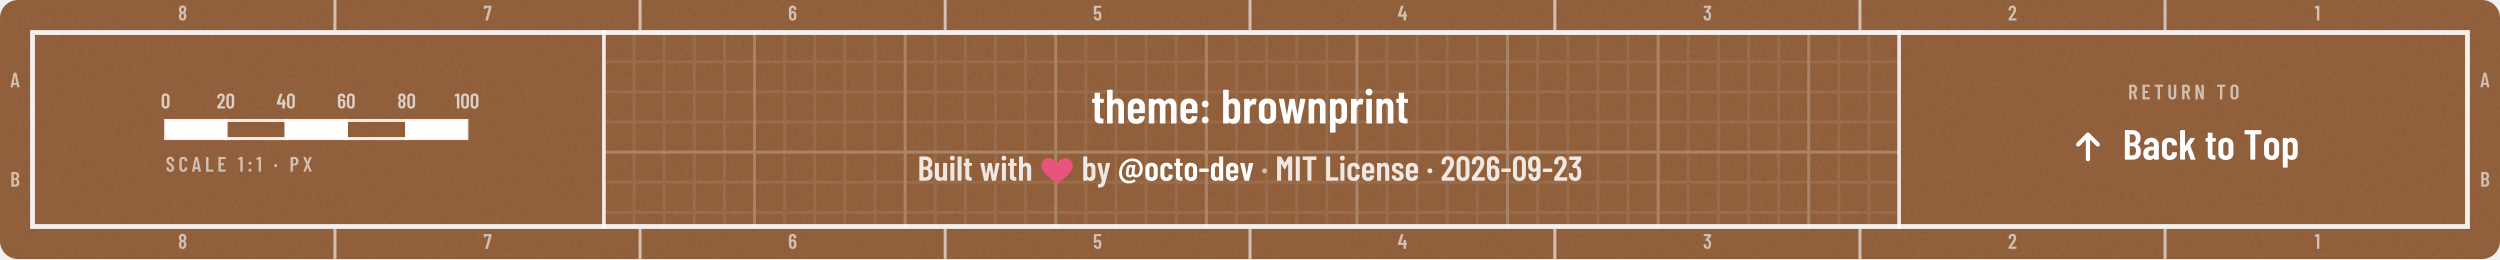
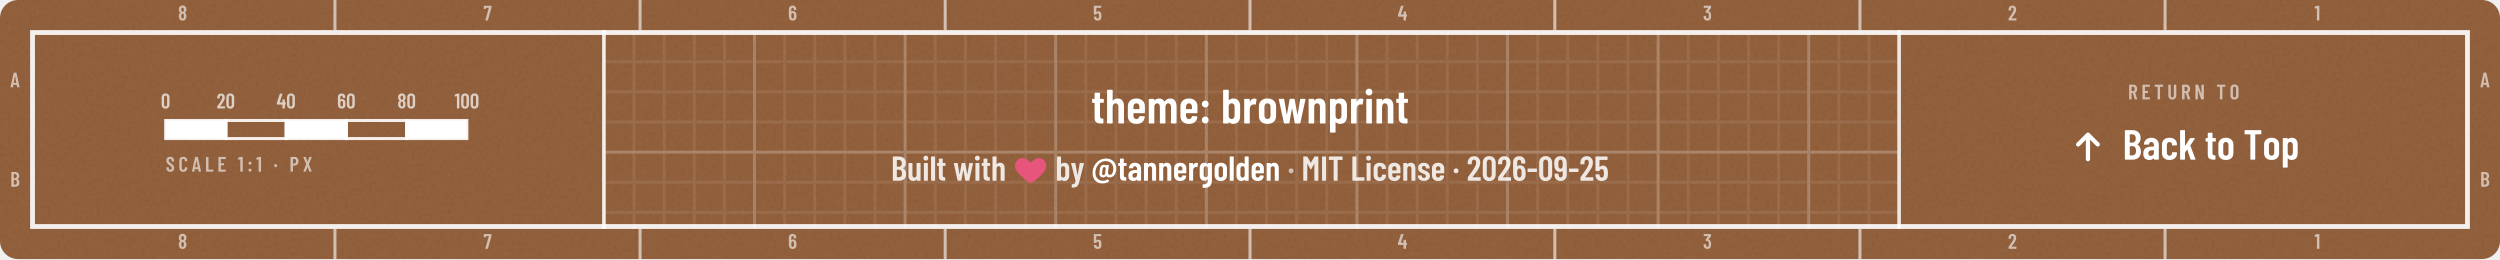
<svg xmlns="http://www.w3.org/2000/svg" width="830" height="86" viewBox="0 0 830 86" role="img" aria-labelledby="t d">
  <defs>
    <clipPath id="kc1">
      <rect x="0" y="0" width="830" height="86" rx="6" />
    </clipPath>
    <filter id="kn2" x="0" y="0" width="100%" height="100%">
      <feTurbulence type="fractalNoise" baseFrequency=".85" numOctaves="2" stitchTiles="stitch" />
      <feColorMatrix values="0 0 0 0 1 0 0 0 0 1 0 0 0 0 1 0 0 0 0.06 0" />
    </filter>
    <pattern id="kp3" width="10" height="10" patternUnits="userSpaceOnUse">
      <path d="M10 .5H.5V10" fill="none" stroke="#FFFFFF" stroke-opacity="0.075" />
    </pattern>
    <pattern id="kp4" width="50" height="50" patternUnits="userSpaceOnUse">
      <path d="M50 .5H.5V50" fill="none" stroke="#FFFFFF" stroke-opacity="0.16" />
    </pattern>
    <clipPath id="kc5">
      <path clip-rule="evenodd" d="M10 10h810v66h-810zM10 10h190v66h-190zM630 10h190v66h-190z" />
    </clipPath>
    <path id="m45" d="M27 263V339Q27 344 30 348Q34 351 39 351H286Q291 351 294 348Q298 344 298 339V263Q298 258 294 254Q291 251 286 251H39Q34 251 30 254Q27 258 27 263Z" />
    <path id="m48" d="M38 183V517Q38 604 89 658Q140 711 224 711Q309 711 360 658Q412 604 412 517V183Q412 96 360 42Q309 -11 224 -11Q140 -11 89 42Q38 96 38 183ZM296 176V524Q296 563 276 586Q257 610 224 610Q192 610 173 586Q154 563 154 524V176Q154 137 173 114Q192 90 224 90Q257 90 276 114Q296 137 296 176Z" />
    <path id="m49" d="M122 700H218Q223 700 226 696Q230 693 230 688V12Q230 7 226 4Q223 0 218 0H126Q121 0 118 4Q114 7 114 12V576Q114 578 112 580Q111 582 109 581L27 565H24Q13 565 13 576L10 643Q10 653 18 657L107 697Q114 700 122 700Z" />
    <path id="m50" d="M173 100H392Q397 100 400 96Q404 93 404 88V12Q404 7 400 4Q397 0 392 0H43Q38 0 34 4Q31 7 31 12V92Q31 101 36 107L75 160Q114 212 152 266Q189 320 215 363Q273 459 273 522Q273 562 256 585Q238 608 209 608Q180 608 163 586Q146 563 147 526V487Q147 482 144 478Q140 475 135 475H41Q36 475 32 478Q29 482 29 487V530Q33 610 84 659Q134 708 214 708Q293 708 342 656Q390 605 390 521Q390 471 373 422Q356 373 319 317Q294 277 260 229Q225 181 214 166Q184 126 170 106Q168 104 169 102Q170 100 173 100Z" />
    <path id="m51" d="M387 218Q387 169 380 134Q368 66 326 29Q283 -8 210 -8Q134 -8 86 32Q38 73 32 143Q30 165 28 207Q28 219 40 219H132Q144 219 144 207Q146 173 148 156Q153 125 169 108Q185 92 210 92Q234 92 250 108Q266 123 271 152Q276 182 276 230Q276 281 269 315Q263 341 248 355Q233 369 210 369Q195 369 183 360Q177 356 174 356Q172 356 166 360L119 408Q115 412 115 417Q115 421 118 425L243 595Q245 597 244 599Q242 601 239 601H49Q44 601 40 604Q37 608 37 613V688Q37 693 40 696Q44 700 49 700H373Q378 700 382 696Q385 693 385 688V609Q385 602 380 594L266 438Q262 432 268 431Q309 426 338 392Q368 358 378 307Q387 267 387 218Z" />
    <path id="m52" d="M443 275V194Q443 189 440 186Q436 182 431 182H401Q396 182 396 177V12Q396 7 392 4Q389 0 384 0H292Q287 0 284 4Q280 7 280 12V177Q280 182 275 182H29Q24 182 20 186Q17 189 17 194V259Q17 268 19 274L158 690Q161 700 171 700H271Q277 700 280 696Q283 693 281 686L153 293Q152 287 157 287H275Q280 287 280 292V412Q280 417 284 420Q287 424 292 424H384Q389 424 392 420Q396 417 396 412V292Q396 287 401 287H431Q436 287 440 284Q443 280 443 275Z" />
    <path id="m53" d="M400 216Q400 175 396 146Q391 72 344 32Q297 -8 219 -8Q145 -8 99 30Q53 68 43 144L40 172Q40 184 52 184H144Q156 184 157 172Q157 166 159 154Q171 92 219 92Q244 92 260 108Q275 124 280 153Q284 178 284 217Q284 254 278 281Q273 307 258 322Q242 336 219 336Q171 336 157 290Q154 279 144 279H51Q46 279 42 282Q39 286 39 291V688Q39 693 42 696Q46 700 51 700H377Q382 700 386 696Q389 693 389 688V612Q389 607 386 604Q382 600 377 600H160Q155 600 155 595V400Q155 397 157 396Q159 396 161 398Q178 416 202 426Q227 437 254 437Q314 437 350 398Q387 360 394 290Q400 259 400 216Z" />
    <path id="m54" d="M401 216Q401 193 399 151Q394 75 346 34Q299 -8 221 -8Q147 -8 101 30Q55 69 46 144Q40 171 40 207L39 532Q39 613 88 660Q138 708 219 708Q295 708 343 660Q391 612 391 532V507Q391 502 388 498Q384 495 379 495H287Q282 495 278 498Q275 502 275 507V526Q275 560 258 582Q242 605 219 605Q191 605 174 583Q156 561 156 526V423Q156 420 158 419Q160 418 162 420Q191 447 234 447Q303 447 346 403Q389 359 396 286Q401 253 401 216ZM284 224Q284 250 279 295Q267 353 220 353Q196 353 180 338Q165 322 160 292Q156 257 156 224Q156 195 159 157Q164 125 180 108Q195 91 220 91Q245 91 260 109Q276 127 281 160Q284 196 284 224Z" />
    <path id="m55" d="M90 13 255 594Q257 600 251 600H116Q111 600 111 595V559Q111 554 108 550Q104 547 99 547H28Q23 547 20 550Q16 554 16 559L17 688Q17 693 20 696Q24 700 29 700H368Q373 700 376 696Q380 693 380 688V607Q380 603 378 593L211 10Q208 0 197 0H100Q87 0 90 13Z" />
    <path id="m56" d="M325 364Q358 345 375 306Q396 259 396 200Q396 147 380 107Q360 53 318 22Q275 -8 216 -8Q158 -8 116 22Q73 52 53 106Q38 148 38 200Q38 259 56 301Q71 341 109 363Q113 366 109 369Q76 390 58 427Q38 470 38 523Q38 581 58 620Q78 664 120 688Q161 712 216 712Q270 712 312 688Q353 665 374 621Q396 579 396 523Q396 471 376 429Q358 392 325 371Q319 367 325 364ZM159 559Q152 541 152 513Q152 483 162 456Q169 435 183 423Q197 411 216 411Q237 411 252 424Q266 436 273 459Q281 483 281 513Q281 547 271 568Q264 589 250 600Q236 612 216 612Q198 612 184 602Q171 591 164 573ZM281 206Q281 244 272 271Q266 295 252 308Q237 322 216 322Q195 322 180 308Q166 294 160 268Q152 242 152 208Q152 177 158 151Q163 123 178 108Q194 92 216 92Q239 92 255 108Q271 124 276 153Q281 180 281 206Z" />
    <path id="m57" d="M384 168Q384 87 334 40Q285 -8 204 -8Q128 -8 80 40Q32 88 32 168V193Q32 198 36 202Q39 205 44 205H136Q141 205 144 202Q148 198 148 193V174Q148 140 164 118Q181 95 204 95Q232 95 250 117Q267 139 267 174V276Q267 279 265 280Q263 281 261 279Q232 253 189 253Q120 253 77 297Q34 341 27 414Q22 447 22 484Q22 518 25 549Q29 625 76 666Q124 708 203 708Q276 708 322 670Q368 631 378 556Q383 526 383 493ZM267 476Q267 506 264 543Q253 609 204 609Q179 609 163 591Q147 573 142 540Q140 516 140 476Q140 439 145 405Q150 377 166 362Q181 347 204 347Q228 347 244 362Q259 378 263 408Q267 443 267 476Z" />
    <path id="m58" d="M57 404Q57 435 77 455Q97 475 128 475Q159 475 178 455Q198 435 198 404Q198 373 178 353Q158 333 128 333Q97 333 77 353Q57 373 57 404ZM57 73Q57 104 77 124Q97 144 128 144Q159 144 178 124Q198 104 198 73Q198 42 178 22Q158 2 128 2Q97 2 77 22Q57 42 57 73Z" />
    <path id="m64" d="M722 352Q722 327 719 301Q706 204 655 150Q604 95 529 95Q465 95 431 135Q427 138 424 134Q409 113 387 104Q365 94 343 94Q292 94 262 124Q233 154 233 201Q233 218 238 250L242 283Q244 307 250 347Q268 461 367 461Q380 461 394 456Q409 451 421 440Q428 435 428 442V444Q429 455 441 455H497Q509 455 508 442L484 258Q483 252 483 240Q483 206 499 188Q515 170 541 170Q577 170 602 206Q626 243 634 303Q637 326 637 346Q637 413 609 463Q581 513 530 540Q480 567 414 567Q342 567 279 530Q216 492 174 426Q132 359 122 275Q119 251 119 229Q119 156 149 104Q179 51 228 24Q277 -3 333 -3Q408 -3 468 39Q473 42 476 42Q482 42 485 36L511 -6Q513 -9 513 -14Q513 -19 508 -23Q472 -48 424 -63Q375 -78 319 -78Q239 -78 175 -42Q111 -5 74 62Q38 130 38 221Q38 253 42 280Q55 384 109 466Q163 549 246 595Q328 641 422 641Q510 641 578 605Q646 569 684 504Q722 438 722 352ZM400 212 403 233 404 243 414 326 416 343Q419 365 408 379Q398 393 379 393Q360 393 346 379Q332 365 329 343L326 322Q320 283 320 276L312 212Q311 188 321 174Q331 161 350 161Q369 161 382 175Q396 189 400 212Z" />
    <path id="m65" d="M325 11 306 116Q306 121 300 121H154Q148 121 148 116L129 11Q128 0 116 0H25Q11 0 14 13L162 689Q164 700 175 700H281Q292 700 294 689L442 13V9Q442 0 431 0H338Q326 0 325 11ZM171 212H282Q288 212 287 217L229 533Q228 536 226 536Q224 536 223 533L166 217Q165 212 171 212Z" />
    <path id="m66" d="M242 0H66Q61 0 58 4Q54 7 54 12V688Q54 693 58 696Q61 700 66 700H224Q319 700 373 652Q427 604 427 512Q427 409 354 365Q349 362 352 359Q391 334 413 292Q435 250 435 192Q435 100 382 50Q328 0 242 0ZM170 595V409Q170 404 175 404H226Q267 404 290 429Q313 454 313 500Q313 548 290 574Q267 600 226 600H175Q170 600 170 595ZM319 208Q319 260 296 290Q273 319 233 319H175Q170 319 170 314V106Q170 101 175 101H233Q273 101 296 129Q319 157 319 208Z" />
    <path id="m67" d="M42 180V521Q42 607 94 658Q145 708 230 708Q316 708 368 658Q420 607 420 521V509Q420 504 416 500Q413 496 408 496L315 492Q303 492 303 504V529Q303 564 283 586Q263 608 230 608Q198 608 178 586Q158 564 158 529V171Q158 136 178 114Q198 92 230 92Q263 92 283 114Q303 136 303 171V196Q303 201 306 204Q310 208 315 208L408 204Q413 204 416 200Q420 197 420 192V180Q420 95 368 44Q316 -8 230 -8Q145 -8 94 44Q42 95 42 180Z" />
    <path id="m69" d="M391 600H175Q170 600 170 595V406Q170 401 175 401H303Q308 401 312 398Q315 394 315 389V312Q315 307 312 304Q308 300 303 300H175Q170 300 170 295V105Q170 100 175 100H391Q396 100 400 96Q403 93 403 88V12Q403 7 400 4Q396 0 391 0H66Q61 0 58 4Q54 7 54 12V688Q54 693 58 696Q61 700 66 700H391Q396 700 400 696Q403 693 403 688V612Q403 607 400 604Q396 600 391 600Z" />
    <path id="m73" d="M54 12V688Q54 693 58 696Q61 700 66 700H158Q163 700 166 696Q170 693 170 688V12Q170 7 166 4Q163 0 158 0H66Q61 0 58 4Q54 7 54 12Z" />
    <path id="m76" d="M54 12V688Q54 693 58 696Q61 700 66 700H158Q163 700 166 696Q170 693 170 688V105Q170 100 175 100H391Q396 100 400 96Q403 93 403 88V12Q403 7 400 4Q396 0 391 0H66Q61 0 58 4Q54 7 54 12Z" />
    <path id="m77" d="M383 700H475Q480 700 484 696Q487 693 487 688V12Q487 7 484 4Q480 0 475 0H383Q378 0 374 4Q371 7 371 12V484Q371 488 369 488Q367 488 365 485L278 327Q273 319 269 319Q265 319 260 327L173 485Q171 488 169 488Q167 488 167 484V12Q167 7 164 4Q160 0 155 0H63Q58 0 54 4Q51 7 51 12V688Q51 693 54 696Q58 700 63 700H155Q165 700 170 692L267 521Q270 517 273 521L368 692Q373 700 383 700Z" />
    <path id="m78" d="M350 700H441Q446 700 450 696Q453 693 453 688V12Q453 7 450 4Q446 0 441 0H336Q326 0 323 10L174 434Q173 437 170 436Q168 436 168 433L169 12Q169 7 166 4Q162 0 157 0H66Q61 0 58 4Q54 7 54 12V688Q54 693 58 696Q61 700 66 700H169Q179 700 182 690L332 269Q333 266 336 266Q338 267 338 270V688Q338 693 342 696Q345 700 350 700Z" />
    <path id="m79" d="M42 182V518Q42 604 94 656Q147 708 233 708Q319 708 372 656Q425 604 425 518V182Q425 96 372 44Q319 -8 233 -8Q147 -8 94 44Q42 96 42 182ZM309 177V523Q309 561 288 584Q267 608 233 608Q199 608 178 584Q158 561 158 523V177Q158 139 178 116Q199 92 233 92Q267 92 288 116Q309 139 309 177Z" />
    <path id="m80" d="M432 495Q432 405 384 350Q337 295 259 295H174Q169 295 169 290V12Q169 7 166 4Q162 0 157 0H65Q60 0 56 4Q53 7 53 12V689Q53 694 56 698Q60 701 65 701H253Q306 701 346 675Q387 649 410 602Q432 555 432 495ZM316 492Q316 542 294 572Q271 601 234 601H174Q169 601 169 596V391Q169 386 174 386H234Q271 386 294 414Q316 443 316 492Z" />
    <path id="m82" d="M318 10 233 297Q231 301 228 301H175Q170 301 170 296V12Q170 7 166 4Q163 0 158 0H66Q61 0 58 4Q54 7 54 12V688Q54 693 58 696Q61 700 66 700H254Q307 700 348 674Q388 649 410 602Q433 556 433 496Q433 434 409 389Q385 344 342 321Q338 320 339 315L437 14Q438 12 438 9Q438 0 427 0H331Q321 0 318 10ZM170 595V396Q170 391 175 391H236Q272 391 294 419Q317 447 317 495Q317 543 294 572Q272 600 236 600H175Q170 600 170 595Z" />
    <path id="m83" d="M34 173V199Q34 204 38 208Q41 211 46 211H137Q142 211 146 208Q149 204 149 199V179Q149 140 168 116Q188 92 219 92Q250 92 270 114Q290 137 290 174Q290 200 279 219Q268 238 248 255Q228 272 184 304Q134 340 104 368Q73 396 52 436Q32 475 32 527Q32 610 82 659Q132 708 214 708Q297 708 348 656Q399 605 399 520V496Q399 491 396 488Q392 484 387 484H297Q292 484 288 488Q285 491 285 496V522Q285 561 266 584Q246 608 214 608Q184 608 165 586Q146 565 146 527Q146 491 166 466Q187 441 247 397Q308 352 339 324Q370 295 387 261Q404 227 404 180Q404 95 353 44Q302 -8 219 -8Q136 -8 85 42Q34 92 34 173Z" />
    <path id="m84" d="M425 688V612Q425 607 422 604Q418 600 413 600H286Q281 600 281 595V12Q281 7 278 4Q274 0 269 0H177Q172 0 168 4Q165 7 165 12V595Q165 600 160 600H40Q35 600 32 604Q28 607 28 612V688Q28 693 32 696Q35 700 40 700H413Q418 700 422 696Q425 693 425 688Z" />
    <path id="m85" d="M50 194V688Q50 693 54 696Q57 700 62 700H154Q159 700 162 696Q166 693 166 688V182Q166 142 186 117Q206 92 239 92Q272 92 292 117Q312 142 312 182V688Q312 693 316 696Q319 700 324 700H416Q421 700 424 696Q428 693 428 688V194Q428 103 376 48Q324 -8 239 -8Q153 -8 102 48Q50 103 50 194Z" />
    <path id="m88" d="M31 14 168 347Q169 350 168 353L31 686Q30 688 30 692Q30 700 40 700H135Q145 700 148 690L228 473Q229 470 231 470Q233 470 234 473L313 690Q316 700 326 700H420Q427 700 429 696Q431 692 429 686L292 353Q291 350 292 347L429 14Q430 12 430 8Q430 0 420 0H327Q316 0 313 10L234 226Q233 229 231 229Q229 229 228 226L148 10Q145 0 134 0H40Q33 0 31 4Q29 8 31 14Z" />
    <path id="m97" d="M397 352V12Q397 7 394 4Q390 0 385 0H293Q288 0 284 4Q281 7 281 12V31Q281 34 279 35Q277 36 275 33Q240 -8 173 -8Q116 -8 72 24Q29 57 29 143Q29 233 82 271Q134 309 224 309H276Q281 309 281 314V340Q281 376 263 398Q245 419 218 419Q197 419 183 406Q169 392 166 369Q165 357 153 357H56Q44 357 45 369Q50 437 98 478Q147 519 220 519Q299 519 348 473Q397 427 397 352ZM281 160V217Q281 222 276 222H224Q190 222 169 204Q148 185 148 150Q148 119 164 104Q180 88 205 88Q235 88 258 107Q281 126 281 160Z" />
    <path id="m98" d="M399 357V154Q399 80 362 36Q325 -8 258 -8Q204 -8 168 27Q166 29 164 28Q162 27 162 24V12Q162 7 158 4Q155 0 150 0H58Q53 0 50 4Q46 7 46 12V688Q46 693 50 696Q53 700 58 700H150Q155 700 158 696Q162 693 162 688V486Q162 483 164 482Q167 482 170 486Q189 503 212 511Q236 519 258 519Q324 519 362 476Q399 433 399 357ZM222 419Q198 419 182 404Q166 388 162 362V149Q166 123 182 108Q198 92 222 92Q250 92 267 112Q284 131 284 163V348Q284 380 267 400Q250 419 222 419Z" />
    <path id="m99" d="M38 155V357Q38 430 86 474Q133 519 215 519Q297 519 345 476Q393 432 393 365V351Q393 346 390 342Q386 339 381 339L289 335Q277 335 277 347V357Q277 382 260 400Q242 419 215 419Q188 419 171 399Q154 379 154 348V163Q154 132 171 112Q188 92 215 92Q242 92 260 110Q277 129 277 155V165Q277 170 280 174Q284 177 289 177L381 176Q386 176 390 172Q393 169 393 164V146Q393 77 345 34Q297 -8 215 -8Q133 -8 86 36Q38 80 38 155Z" />
    <path id="m100" d="M287 700H379Q384 700 388 696Q391 693 391 688V12Q391 7 388 4Q384 0 379 0H287Q282 0 278 4Q275 7 275 12V24Q275 27 273 28Q271 29 269 27Q233 -8 179 -8Q112 -8 75 36Q38 80 38 154V357Q38 433 76 476Q113 519 179 519Q202 519 226 510Q250 502 269 483Q271 481 273 482Q275 483 275 486V688Q275 693 278 696Q282 700 287 700ZM275 149V362Q271 388 255 404Q239 419 215 419Q187 419 170 400Q153 380 153 348V163Q153 131 170 112Q187 92 215 92Q239 92 255 108Q271 123 275 149Z" />
    <path id="m101" d="M380 213H159Q154 213 154 208V163Q154 132 171 112Q188 92 215 92Q238 92 254 106Q271 121 276 144Q279 154 289 154L378 150Q383 150 386 146Q390 143 389 137Q382 67 338 30Q294 -8 215 -8Q133 -8 86 36Q38 79 38 154V357Q38 430 86 474Q133 519 215 519Q297 519 344 474Q392 430 392 357V225Q392 220 388 216Q385 213 380 213ZM154 348V303Q154 298 159 298H272Q277 298 277 303V348Q277 380 260 400Q243 419 215 419Q188 419 171 399Q154 379 154 348Z" />
+     <path id="m103" d="M287 511H379Q384 511 388 508Q391 504 391 499V19Q391 -89 342 -148Q293 -206 167 -206Q145 -206 134 -205Q122 -204 122 -192V-115Q122 -102 135 -104Q192 -105 222 -90Q253 -75 264 -46Q275 -17 275 30V41Q275 44 273 44Q271 45 269 42Q236 -1 175 -1Q108 -1 73 42Q38 86 38 161V357Q38 434 74 476Q109 519 175 519Q236 519 269 476Q271 473 273 474Q275 474 275 477V499Q275 504 278 508Q282 511 287 511ZM275 169V348Q275 380 258 400Q242 419 215 419Q188 419 171 399Q154 379 154 348V169Q154 138 171 118Q188 99 215 99Q242 99 258 118Q275 138 275 169Z" />
    <path id="m104" d="M397 352V12Q397 7 394 4Q390 0 385 0H293Q288 0 284 4Q281 7 281 12V343Q281 379 266 399Q251 419 223 419Q194 419 178 398Q162 377 162 340V12Q162 7 158 4Q155 0 150 0H58Q53 0 50 4Q46 7 46 12V688Q46 693 50 696Q53 700 58 700H150Q155 700 158 696Q162 693 162 688V479Q162 476 164 476Q167 475 170 479Q204 519 265 519Q330 519 364 476Q397 432 397 352Z" />
    <path id="m105" d="M36 652Q36 683 56 703Q76 723 107 723Q138 723 158 703Q177 683 177 652Q177 621 157 601Q137 581 107 581Q76 581 56 601Q36 621 36 652ZM50 12V499Q50 504 54 508Q57 511 62 511H154Q159 511 162 508Q166 504 166 499V12Q166 7 162 4Q159 0 154 0H62Q57 0 54 4Q50 7 50 12Z" />
    <path id="m107" d="M46 12V688Q46 693 50 696Q53 700 58 700H150Q155 700 158 696Q162 693 162 688V332Q162 328 164 328Q166 328 168 331L277 503Q281 511 291 511H387Q394 511 396 506Q398 502 394 496L290 339Q288 335 289 332L409 14Q410 12 410 9Q410 0 399 0H304Q294 0 291 10L217 236Q216 239 214 240Q212 240 211 237L164 167Q162 163 162 161V12Q162 7 158 4Q155 0 150 0H58Q53 0 50 4Q46 7 46 12Z" />
    <path id="m108" d="M42 12V688Q42 693 46 696Q49 700 54 700H146Q151 700 154 696Q158 693 158 688V12Q158 7 154 4Q151 0 146 0H54Q49 0 46 4Q42 7 42 12Z" />
    <path id="m109" d="M623 347V12Q623 7 620 4Q616 0 611 0H520Q515 0 512 4Q508 7 508 12V339Q508 377 493 398Q478 419 452 419Q424 419 408 398Q392 377 392 340V12Q392 7 388 4Q385 0 380 0H289Q284 0 280 4Q277 7 277 12V339Q277 377 262 398Q246 419 221 419Q193 419 177 398Q161 377 161 340V12Q161 7 158 4Q154 0 149 0H58Q53 0 50 4Q46 7 46 12V499Q46 504 50 508Q53 511 58 511H149Q154 511 158 508Q161 504 161 499V483Q161 480 163 479Q165 478 167 481Q187 501 212 510Q237 519 261 519Q335 519 370 456Q373 452 379 459Q399 491 430 505Q460 519 491 519Q556 519 590 474Q623 428 623 347Z" />
    <path id="m110" d="M397 352V12Q397 7 394 4Q390 0 385 0H293Q288 0 284 4Q281 7 281 12V343Q281 379 266 399Q251 419 223 419Q194 419 178 398Q162 377 162 340V12Q162 7 158 4Q155 0 150 0H58Q53 0 50 4Q46 7 46 12V499Q46 504 50 508Q53 511 58 511H150Q155 511 158 508Q162 504 162 499V479Q162 476 164 476Q167 475 170 479Q204 519 265 519Q330 519 364 476Q397 432 397 352Z" />
    <path id="m111" d="M38 155V356Q38 430 86 474Q134 519 216 519Q299 519 347 474Q395 430 395 356V155Q395 80 348 36Q300 -8 216 -8Q133 -8 86 36Q38 80 38 155ZM279 164V348Q279 379 262 399Q244 419 216 419Q188 419 171 400Q154 380 154 348V164Q154 132 171 112Q188 93 216 93Q244 93 262 112Q279 132 279 164Z" />
    <path id="m112" d="M403 357V155Q403 78 366 35Q329 -8 262 -8Q239 -8 215 0Q191 9 172 28Q170 30 168 29Q166 28 166 25V-177Q166 -182 162 -186Q159 -189 154 -189H62Q57 -189 54 -186Q50 -182 50 -177V499Q50 504 54 508Q57 511 62 511H154Q159 511 162 508Q166 504 166 499V487Q166 484 168 484Q171 483 174 487Q209 519 262 519Q329 519 366 476Q403 432 403 357ZM226 420Q199 420 182 400Q166 380 166 348V163Q166 131 182 112Q199 92 226 92Q254 92 271 112Q288 131 288 163V348Q288 380 271 400Q254 420 226 420Z" />
    <path id="m114" d="M297 507Q305 502 303 492L287 399Q286 387 273 392Q259 396 247 396Q235 396 225 393Q197 389 180 362Q162 334 162 296V13Q162 8 158 4Q155 1 150 1H58Q53 1 50 4Q46 8 46 13V499Q46 504 50 508Q53 511 58 511H150Q155 511 158 508Q162 504 162 499V453Q162 449 164 448Q166 448 167 452Q194 517 255 517Q282 517 297 507Z" />
    <path id="m115" d="M30 135V142Q30 147 34 150Q37 154 42 154H128Q133 154 136 150Q140 147 140 142V137Q140 113 158 97Q177 81 204 81Q230 81 245 96Q260 111 260 134Q260 154 247 168Q234 181 219 188Q204 195 165 211Q108 233 72 267Q35 301 35 368Q35 438 80 478Q124 517 200 517Q278 517 324 476Q369 434 369 364Q369 359 366 356Q362 352 357 352H273Q268 352 264 356Q261 359 261 364V370Q261 394 244 410Q228 426 203 426Q177 426 162 410Q146 393 146 370Q146 351 158 338Q170 325 185 318Q200 310 235 295Q277 278 306 262Q334 245 356 214Q377 184 377 139Q377 72 330 33Q283 -6 203 -6Q124 -6 77 32Q30 70 30 135Z" />
    <path id="m116" d="M248 429H186Q181 429 181 424V162Q181 127 194 114Q207 100 233 101H240Q245 101 248 98Q252 94 252 89V12Q252 7 248 4Q245 0 240 0H206Q138 0 104 25Q69 50 69 119V424Q69 429 64 429H29Q24 429 20 432Q17 436 17 441V499Q17 504 20 508Q24 511 29 511H64Q69 511 69 516V626Q69 631 72 634Q76 638 81 638H169Q174 638 178 634Q181 631 181 626V516Q181 511 186 511H248Q253 511 256 508Q260 504 260 499V441Q260 436 256 432Q253 429 248 429Z" />
    <path id="m117" d="M289 511H381Q386 511 390 508Q393 504 393 499V12Q393 7 390 4Q386 0 381 0H289Q284 0 280 4Q277 7 277 12V34Q277 37 275 38Q273 39 271 36Q242 -7 178 -7Q117 -7 80 30Q42 66 42 142V499Q42 504 46 508Q49 511 54 511H146Q151 511 154 508Q158 504 158 499V167Q158 92 216 92Q245 92 261 114Q277 135 277 172V499Q277 504 280 508Q284 511 289 511Z" />
-     <path id="m118" d="M141 10 19 499V503Q19 512 30 512H132Q144 512 145 501L205 190Q206 187 208 187Q210 187 211 190L270 501Q271 512 283 512L385 510Q399 510 396 497L275 10Q272 0 261 0H155Q144 0 141 10Z" />
    <path id="m119" d="M126 11 19 499V503Q19 512 30 512H118Q130 512 131 501L183 190Q184 187 186 187Q188 187 189 190L244 501Q245 512 257 512H335Q347 512 348 501L404 189Q405 186 407 186Q409 186 410 189L463 501Q464 512 476 512L563 510Q576 510 573 497L466 11Q464 0 453 0H363Q351 0 350 11L297 303Q296 306 294 306Q292 306 291 303L239 11Q238 0 226 0H139Q128 0 126 11Z" />
    <path id="m121" d="M34 -187V-115Q34 -110 37 -106Q40 -103 44 -103Q77 -102 96 -94Q115 -87 126 -66Q138 -44 143 -3L142 3L16 499V503Q16 512 27 512H125Q137 512 138 501L199 170Q200 167 202 167Q204 167 205 170L264 501Q265 512 277 512L376 510Q390 510 387 497L253 -28Q234 -99 213 -134Q192 -169 154 -184Q116 -199 45 -199H40Q38 -199 36 -196Q34 -192 34 -187Z" />
    <path id="m183" d="M37 286Q37 317 57 337Q77 357 108 357Q139 357 158 337Q178 317 178 286Q178 255 158 235Q138 215 108 215Q77 215 57 235Q37 255 37 286Z" />
  </defs>
  <rect y="0" width="830" height="86" rx="6" fill="#8D5A35" />
  <rect y="0" width="830" height="86" clip-path="url(#kc1)" filter="url(#kn2)" />
  <g clip-path="url(#kc5)">
    <rect y="0" width="830" height="86" fill="url(#kp3)" />
    <rect y="0" width="830" height="86" fill="url(#kp4)" />
  </g>
  <rect x="10.8" y="10.8" width="808.4" height="64.4" fill="none" stroke="#FFFFFF" stroke-opacity="0.9" stroke-width="1.6" />
  <path d="M111.2 0V10M111.2 76V86M212.5 0V10M212.5 76V86M313.8 0V10M313.8 76V86M415 0V10M415 76V86M516.2 0V10M516.2 76V86M617.5 0V10M617.5 76V86M718.8 0V10M718.8 76V86" stroke="#FFFFFF" stroke-opacity="0.6" />
  <g transform="scale(0.007 -0.007)" fill="#FFFFFF" fill-opacity="0.6">
    <use href="#m56" x="8444" y="-971" />
    <use href="#m56" x="8444" y="-11800" />
    <use href="#m55" x="22929" y="-971" />
    <use href="#m55" x="22929" y="-11800" />
    <use href="#m54" x="37375" y="-971" />
    <use href="#m54" x="37375" y="-11800" />
    <use href="#m53" x="51840" y="-971" />
    <use href="#m53" x="51840" y="-11800" />
    <use href="#m52" x="66288" y="-971" />
    <use href="#m52" x="66288" y="-11800" />
    <use href="#m51" x="80769" y="-971" />
    <use href="#m51" x="80769" y="-11800" />
    <use href="#m50" x="95234" y="-971" />
    <use href="#m50" x="95234" y="-11800" />
    <use href="#m49" x="109774" y="-971" />
    <use href="#m49" x="109774" y="-11800" />
    <use href="#m65" x="486" y="-4143" />
    <use href="#m65" x="117629" y="-4143" />
    <use href="#m66" x="483" y="-8857" />
    <use href="#m66" x="117626" y="-8857" />
  </g>
  <path d="M200.5 10V76M630.5 10V76" stroke="#FFFFFF" stroke-opacity="0.85" stroke-width="1.2" />
  <rect x="55" y="40" width="20" height="6" fill="#FFFFFF" stroke="#FFFFFF" stroke-opacity="0.9" />
  <rect x="75" y="40" width="20" height="6" fill="none" stroke="#FFFFFF" stroke-opacity="0.9" />
  <rect x="95" y="40" width="20" height="6" fill="#FFFFFF" stroke="#FFFFFF" stroke-opacity="0.9" />
  <rect x="115" y="40" width="20" height="6" fill="none" stroke="#FFFFFF" stroke-opacity="0.9" />
  <rect x="135" y="40" width="20" height="6" fill="#FFFFFF" stroke="#FFFFFF" stroke-opacity="0.9" />
  <g transform="translate(53.4 36) scale(0.007 -0.007)" fill="#FFFFFF" fill-opacity="0.7">
    <use href="#m48" x="0" />
  </g>
  <g transform="translate(71.9 36) scale(0.007 -0.007)" fill="#FFFFFF" fill-opacity="0.7">
    <use href="#m50" x="0" />
    <use href="#m48" x="425" />
  </g>
  <g transform="translate(91.8 36) scale(0.007 -0.007)" fill="#FFFFFF" fill-opacity="0.7">
    <use href="#m52" x="0" />
    <use href="#m48" x="459" />
  </g>
  <g transform="translate(111.9 36) scale(0.007 -0.007)" fill="#FFFFFF" fill-opacity="0.7">
    <use href="#m54" x="0" />
    <use href="#m48" x="429" />
  </g>
  <g transform="translate(131.9 36) scale(0.007 -0.007)" fill="#FFFFFF" fill-opacity="0.7">
    <use href="#m56" x="0" />
    <use href="#m48" x="434" />
  </g>
  <g transform="translate(150.9 36) scale(0.007 -0.007)" fill="#FFFFFF" fill-opacity="0.7">
    <use href="#m49" x="0" />
    <use href="#m48" x="274" />
    <use href="#m48" x="724" />
  </g>
  <g transform="translate(55 57) scale(0.007 -0.007)" fill="#FFFFFF" fill-opacity="0.6">
    <use href="#m83" x="0" />
    <use href="#m67" x="605" />
    <use href="#m65" x="1234" />
    <use href="#m76" x="1861" />
    <use href="#m69" x="2448" />
    <use href="#m49" x="3426" />
    <use href="#m58" x="3871" />
    <use href="#m49" x="4294" />
    <use href="#m183" x="5111" />
    <use href="#m80" x="5869" />
    <use href="#m88" x="6498" />
  </g>
  <g transform="translate(362.3 41) scale(0.016 -0.016)" fill="#FFFFFF">
    <use href="#m116" x="0" />
    <use href="#m104" x="282" />
    <use href="#m101" x="721" />
    <use href="#m109" x="1147" />
    <use href="#m101" x="1812" />
    <use href="#m58" x="2238" />
    <use href="#m98" x="2690" />
    <use href="#m114" x="3127" />
    <use href="#m111" x="3440" />
    <use href="#m119" x="3872" />
    <use href="#m110" x="4464" />
    <use href="#m112" x="4903" />
    <use href="#m114" x="5344" />
    <use href="#m105" x="5657" />
    <use href="#m110" x="5872" />
    <use href="#m116" x="6311" />
  </g>
-   <g transform="translate(304.6 60) scale(0.0115 -0.0115)" fill="#FFFFFF" fill-opacity="0.85">
+   <g transform="translate(295.8 60) scale(0.0115 -0.0115)" fill="#FFFFFF" fill-opacity="0.85">
    <use href="#m66" x="0" />
    <use href="#m117" x="462" />
    <use href="#m105" x="900" />
    <use href="#m108" x="1115" />
    <use href="#m116" x="1314" />
    <use href="#m119" x="1796" />
    <use href="#m105" x="2388" />
    <use href="#m116" x="2603" />
    <use href="#m104" x="2885" />
  </g>
-   <g transform="translate(345.1 50.8) scale(0.4888)" fill="#E7557C" stroke="#E7557C" stroke-width="1.2" stroke-linejoin="round">
+   <g transform="translate(336.3 50.8) scale(0.4888)" fill="#E7557C" stroke="#E7557C" stroke-width="1.2" stroke-linejoin="round">
    <path d="M12 20s-7-4.5-9.5-9C1 8 3 4 6.5 4 9 4 12 7.5 12 7.5S15 4 17.5 4C21 4 23 8 21.5 11c-2.5 4.5-9.5 9-9.5 9z" />
  </g>
-   <g transform="translate(359.1 60) scale(0.0115 -0.0115)" fill="#FFFFFF" fill-opacity="0.85">
+   <g transform="translate(350.4 60) scale(0.0115 -0.0115)" fill="#FFFFFF" fill-opacity="0.85">
    <use href="#m98" x="0" />
    <use href="#m121" x="437" />
  </g>
-   <g transform="translate(371.1 60) scale(0.0115 -0.0115)" fill="#FFFFFF">
+   <g transform="translate(362.3 60) scale(0.0115 -0.0115)" fill="#FFFFFF">
    <use href="#m64" x="0" />
-     <use href="#m111" x="759" />
-     <use href="#m99" x="1191" />
-     <use href="#m116" x="1613" />
-     <use href="#m111" x="1895" />
-     <use href="#m45" x="2327" />
-     <use href="#m100" x="2652" />
-     <use href="#m101" x="3089" />
-     <use href="#m118" x="3515" />
-   </g>
-   <g transform="translate(418.6 60) scale(0.0115 -0.0115)" fill="#FFFFFF" fill-opacity="0.6">
+     <use href="#m116" x="759" />
+     <use href="#m97" x="1041" />
+     <use href="#m110" x="1475" />
+     <use href="#m110" x="1914" />
+     <use href="#m101" x="2353" />
+     <use href="#m114" x="2779" />
+     <use href="#m103" x="3092" />
+     <use href="#m111" x="3523" />
+     <use href="#m108" x="3955" />
+     <use href="#m100" x="4154" />
+     <use href="#m101" x="4591" />
+     <use href="#m110" x="5017" />
+   </g>
+   <g transform="translate(427.4 60) scale(0.0115 -0.0115)" fill="#FFFFFF" fill-opacity="0.6">
    <use href="#m183" x="0" />
  </g>
-   <g transform="translate(423.4 60) scale(0.0115 -0.0115)" fill="#FFFFFF" fill-opacity="0.85">
+   <g transform="translate(432.1 60) scale(0.0115 -0.0115)" fill="#FFFFFF" fill-opacity="0.85">
    <use href="#m77" x="0" />
    <use href="#m73" x="538" />
    <use href="#m84" x="762" />
    <use href="#m76" x="1414" />
    <use href="#m105" x="1829" />
    <use href="#m99" x="2044" />
    <use href="#m101" x="2466" />
    <use href="#m110" x="2892" />
    <use href="#m115" x="3331" />
    <use href="#m101" x="3729" />
    <use href="#m183" x="4355" />
    <use href="#m50" x="4770" />
    <use href="#m48" x="5195" />
    <use href="#m50" x="5645" />
    <use href="#m54" x="6070" />
    <use href="#m45" x="6499" />
    <use href="#m48" x="6824" />
    <use href="#m57" x="7274" />
    <use href="#m45" x="7697" />
    <use href="#m50" x="8022" />
-     <use href="#m51" x="8447" />
+     <use href="#m53" x="8447" />
  </g>
  <g transform="translate(706.5 33) scale(0.007 -0.007)" fill="#FFFFFF" fill-opacity="0.6">
    <use href="#m82" x="0" />
    <use href="#m69" x="632" />
    <use href="#m84" x="1239" />
    <use href="#m85" x="1862" />
    <use href="#m82" x="2512" />
    <use href="#m78" x="3144" />
    <use href="#m84" x="4194" />
    <use href="#m79" x="4817" />
  </g>
  <g transform="rotate(-90 693.2 48.5)">
    <g transform="translate(686.7 42) scale(0.5417)" fill="none" stroke="#FFFFFF" stroke-width="2.6" stroke-linecap="round" stroke-linejoin="round">
      <path d="M4 12h15M13 6l6 6-6 6" />
    </g>
  </g>
  <g transform="translate(704.7 53) scale(0.014 -0.014)" fill="#FFFFFF">
    <use href="#m66" x="0" />
    <use href="#m97" x="462" />
    <use href="#m99" x="896" />
    <use href="#m107" x="1318" />
    <use href="#m116" x="1951" />
    <use href="#m111" x="2233" />
    <use href="#m84" x="2865" />
    <use href="#m111" x="3317" />
    <use href="#m112" x="3749" />
  </g>
</svg>
